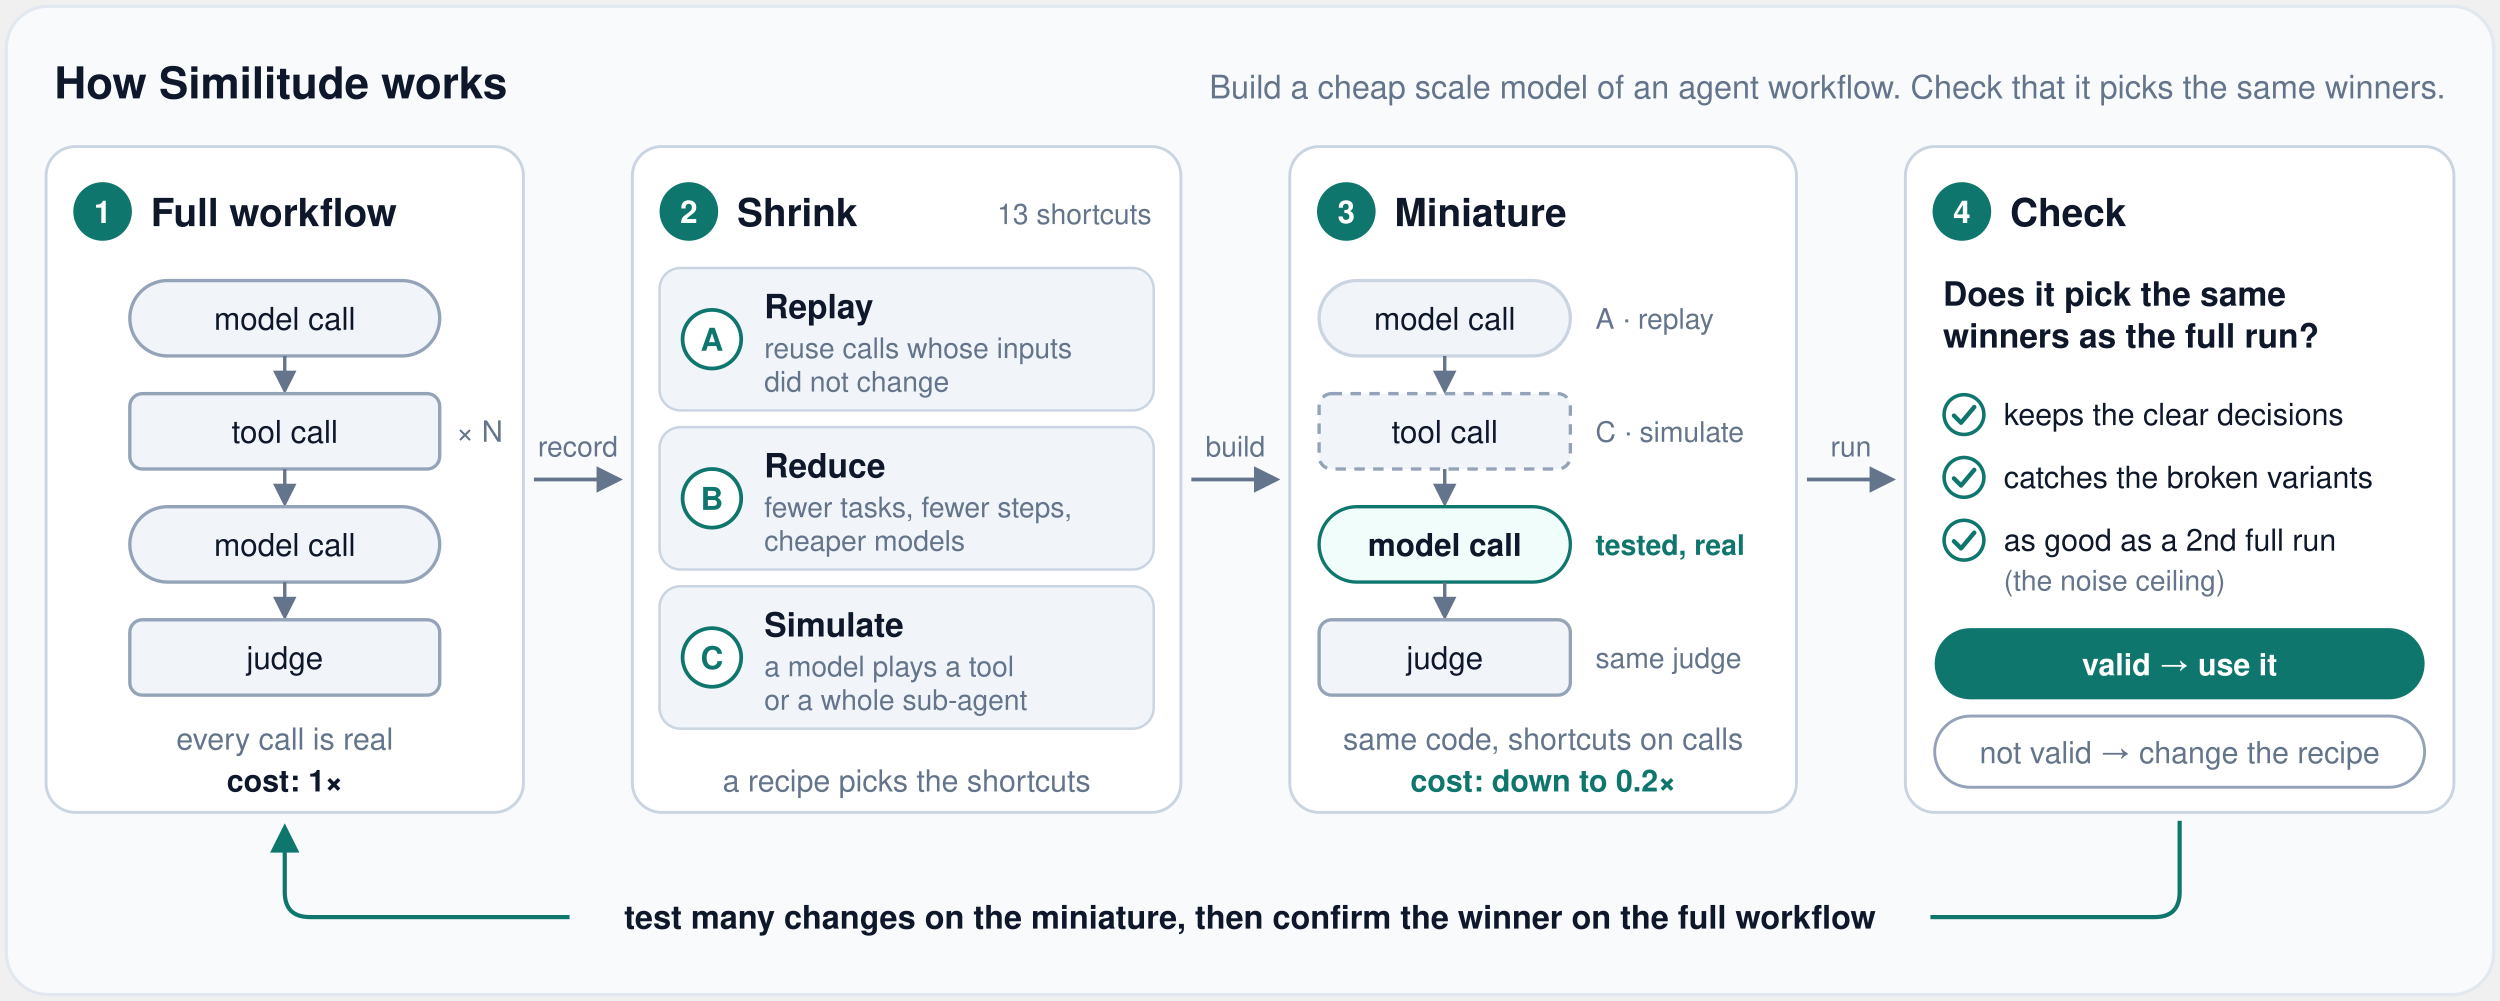
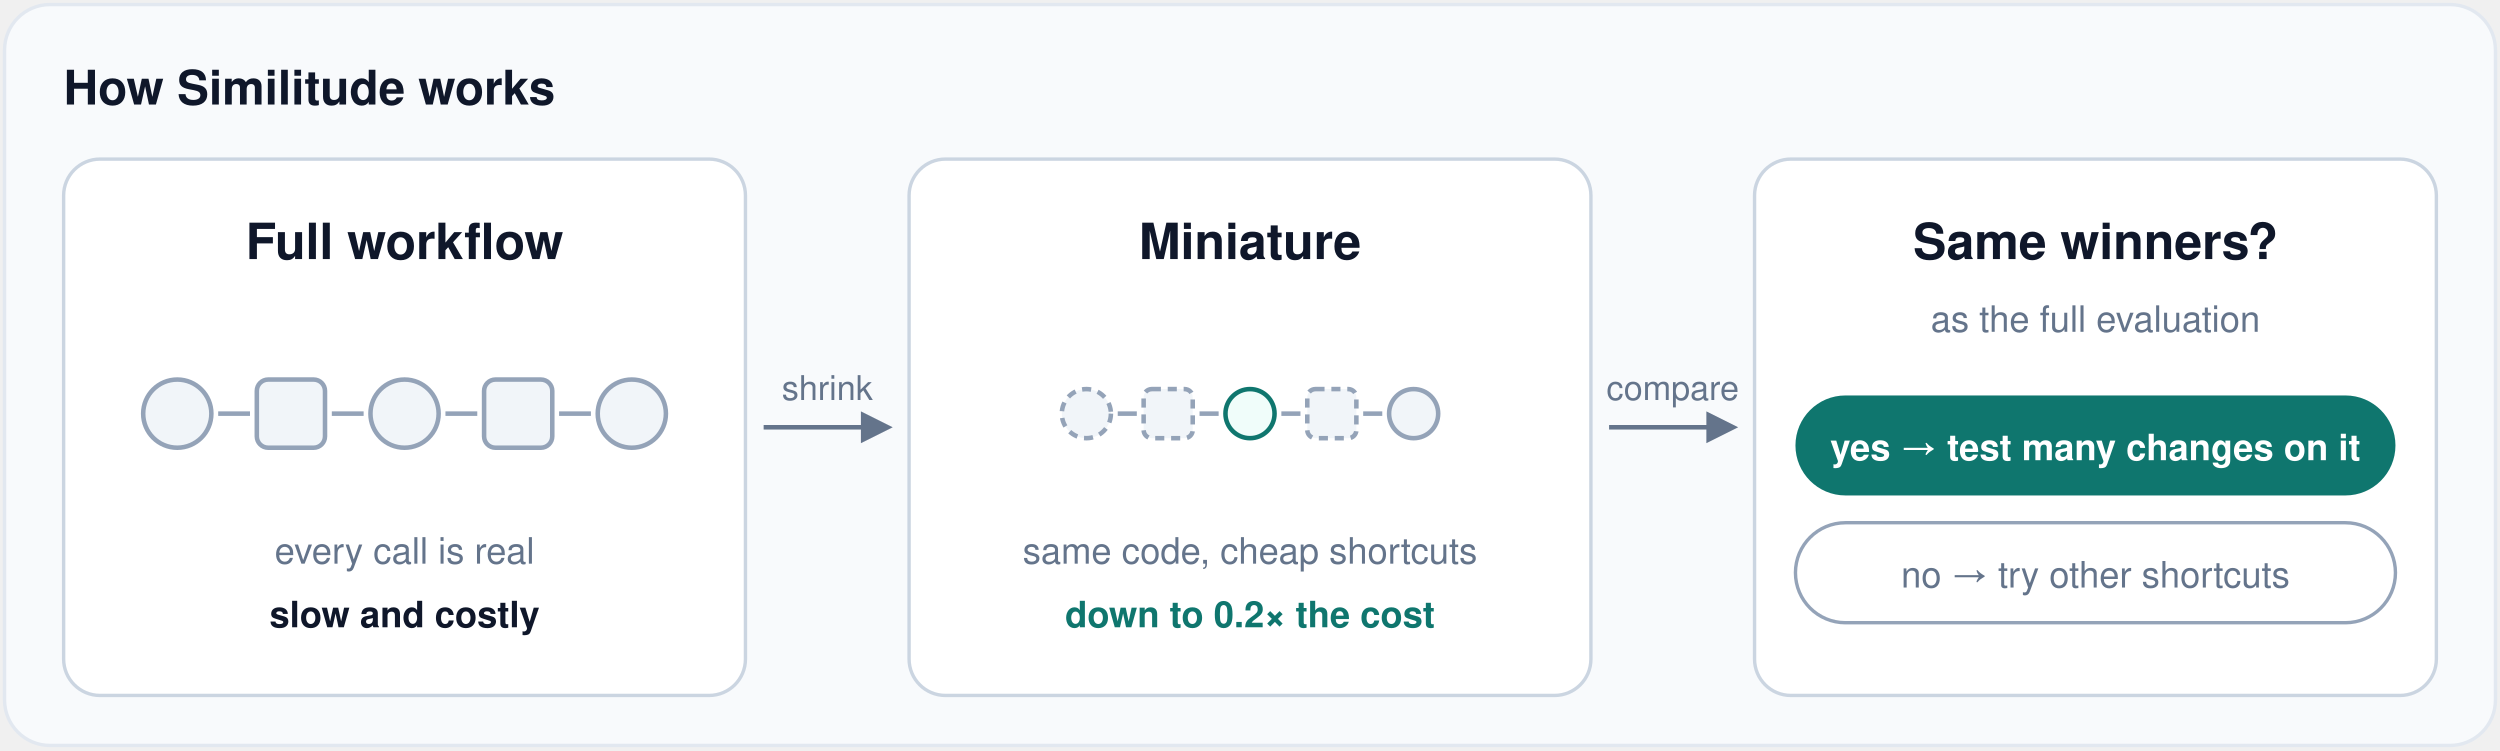
- <svg xmlns="http://www.w3.org/2000/svg" width="1194" height="478" viewBox="0 0 1194 478" role="img" aria-label="How Similitude works: full workflow, shrink, miniature, check">
+ <svg xmlns="http://www.w3.org/2000/svg" width="1100" height="330" viewBox="0 0 1100 330" role="img" aria-label="How Similitude works: shrink the full workflow into a miniature, then check that it picks the same winners">
  <style>
  text { font-family: -apple-system, BlinkMacSystemFont, 'Segoe UI', Helvetica, Arial, sans-serif; fill: #0f172a; }
-   .mono { font-family: ui-monospace, SFMono-Regular, Menlo, Consolas, monospace; }
  .muted { fill: #64748b; }
  .accent { fill: #0f766e; }
  .b { font-weight: 700; }
  .sb { font-weight: 600; }
</style>
  <defs>
    <marker id="ah" viewBox="0 0 10 10" refX="8" refY="5" markerWidth="7" markerHeight="7" orient="auto-start-reverse">
      <path d="M0,0 L10,5 L0,10 z" fill="#64748b" />
    </marker>
-     <marker id="aha" viewBox="0 0 10 10" refX="8" refY="5" markerWidth="7" markerHeight="7" orient="auto-start-reverse">
-       <path d="M0,0 L10,5 L0,10 z" fill="#0f766e" />
-     </marker>
  </defs>
-   <rect x="3" y="3" width="1188" height="472" rx="20" fill="#f8fafc" stroke="#e2e8f0" stroke-width="1.5" />
-   <text x="26" y="47" font-size="21" class="b">How Similitude works</text>
-   <text x="1168" y="47" font-size="15.5" class="muted" text-anchor="end">Build a cheap scale model of an agent workflow. Check that it picks the same winners.</text>
-   <rect x="22" y="70" width="228" height="318" rx="14" fill="#ffffff" stroke="#cbd5e1" stroke-width="1.4" />
-   <rect x="302" y="70" width="262" height="318" rx="14" fill="#ffffff" stroke="#cbd5e1" stroke-width="1.4" />
-   <rect x="616" y="70" width="242" height="318" rx="14" fill="#ffffff" stroke="#cbd5e1" stroke-width="1.4" />
-   <rect x="910" y="70" width="262" height="318" rx="14" fill="#ffffff" stroke="#cbd5e1" stroke-width="1.4" />
-   <line x1="255" y1="229.0" x2="295" y2="229.0" stroke="#64748b" stroke-width="1.8" marker-end="url(#ah)" />
-   <text x="276.0" y="218.0" font-size="13.5" class="muted" text-anchor="middle">record</text>
-   <line x1="569" y1="229.0" x2="609" y2="229.0" stroke="#64748b" stroke-width="1.8" marker-end="url(#ah)" />
-   <text x="590.0" y="218.0" font-size="13.5" class="muted" text-anchor="middle">build</text>
-   <line x1="863" y1="229.0" x2="903" y2="229.0" stroke="#64748b" stroke-width="1.8" marker-end="url(#ah)" />
-   <text x="884.0" y="218.0" font-size="13.5" class="muted" text-anchor="middle">run</text>
-   <circle cx="49" cy="101" r="14" fill="#0f766e" />
-   <text x="49" y="106.5" font-size="15" class="b" text-anchor="middle" style="fill:#ffffff">1</text>
-   <text x="72" y="108" font-size="18.5" class="b">Full workflow</text>
-   <rect x="62.0" y="134" width="148" height="36" rx="18" fill="#f1f5f9" stroke="#94a3b8" stroke-width="1.6" />
-   <text x="136.0" y="157.5" font-size="15" text-anchor="middle" class="">model call</text>
-   <line x1="136.0" y1="170" x2="136.0" y2="186" stroke="#64748b" stroke-width="1.6" marker-end="url(#ah)" />
-   <rect x="62.0" y="188" width="148" height="36" rx="6" fill="#f1f5f9" stroke="#94a3b8" stroke-width="1.6" />
-   <text x="136.0" y="211.5" font-size="15" text-anchor="middle" class="">tool call</text>
-   <line x1="136.0" y1="224" x2="136.0" y2="240" stroke="#64748b" stroke-width="1.6" marker-end="url(#ah)" />
-   <rect x="62.0" y="242" width="148" height="36" rx="18" fill="#f1f5f9" stroke="#94a3b8" stroke-width="1.6" />
-   <text x="136.0" y="265.5" font-size="15" text-anchor="middle" class="">model call</text>
-   <line x1="136.0" y1="278" x2="136.0" y2="294" stroke="#64748b" stroke-width="1.6" marker-end="url(#ah)" />
-   <rect x="62.0" y="296" width="148" height="36" rx="6" fill="#f1f5f9" stroke="#94a3b8" stroke-width="1.6" />
-   <text x="136.0" y="319.5" font-size="15" text-anchor="middle" class="">judge</text>
-   <text x="218.0" y="211" font-size="14" class="muted">× N</text>
-   <text x="136.0" y="358" font-size="14.5" class="muted" text-anchor="middle">every call is real</text>
-   <text x="136.0" y="378" font-size="14.5" class="sb" text-anchor="middle">cost: 1×</text>
-   <circle cx="329" cy="101" r="14" fill="#0f766e" />
-   <text x="329" y="106.5" font-size="15" class="b" text-anchor="middle" style="fill:#ffffff">2</text>
-   <text x="352" y="108" font-size="18.5" class="b">Shrink</text>
-   <text x="550" y="107" font-size="13.5" class="muted" text-anchor="end">13 shortcuts</text>
-   <rect x="315" y="128" width="236" height="68" rx="10" fill="#f1f5f9" stroke="#cbd5e1" stroke-width="1.2" />
-   <circle cx="340" cy="162" r="14" fill="#ffffff" stroke="#0f766e" stroke-width="1.8" />
-   <text x="340" y="167.5" font-size="15" class="b accent" text-anchor="middle">A</text>
-   <text x="365" y="152" font-size="16" class="b">Replay</text>
-   <text x="365" y="171" font-size="13.5" class="muted">reuse calls whose inputs</text>
-   <text x="365" y="187" font-size="13.5" class="muted">did not change</text>
-   <rect x="315" y="204" width="236" height="68" rx="10" fill="#f1f5f9" stroke="#cbd5e1" stroke-width="1.2" />
-   <circle cx="340" cy="238" r="14" fill="#ffffff" stroke="#0f766e" stroke-width="1.8" />
-   <text x="340" y="243.5" font-size="15" class="b accent" text-anchor="middle">B</text>
-   <text x="365" y="228" font-size="16" class="b">Reduce</text>
-   <text x="365" y="247" font-size="13.5" class="muted">fewer tasks, fewer steps,</text>
-   <text x="365" y="263" font-size="13.5" class="muted">cheaper models</text>
-   <rect x="315" y="280" width="236" height="68" rx="10" fill="#f1f5f9" stroke="#cbd5e1" stroke-width="1.2" />
-   <circle cx="340" cy="314" r="14" fill="#ffffff" stroke="#0f766e" stroke-width="1.8" />
-   <text x="340" y="319.5" font-size="15" class="b accent" text-anchor="middle">C</text>
-   <text x="365" y="304" font-size="16" class="b">Simulate</text>
-   <text x="365" y="323" font-size="13.5" class="muted">a model plays a tool</text>
-   <text x="365" y="339" font-size="13.5" class="muted">or a whole sub-agent</text>
-   <text x="433.0" y="378" font-size="14.5" class="muted" text-anchor="middle">a recipe picks the shortcuts</text>
-   <circle cx="643" cy="101" r="14" fill="#0f766e" />
-   <text x="643" y="106.5" font-size="15" class="b" text-anchor="middle" style="fill:#ffffff">3</text>
-   <text x="666" y="108" font-size="18.5" class="b">Miniature</text>
-   <rect x="630.0" y="134" width="120" height="36" rx="18" fill="#f1f5f9" stroke="#cbd5e1" stroke-width="1.6" />
-   <text x="690" y="157.5" font-size="15" text-anchor="middle" class="">model call</text>
-   <text x="762" y="157" font-size="13.5" class="muted">A · replay</text>
-   <line x1="690" y1="170" x2="690" y2="186" stroke="#64748b" stroke-width="1.6" marker-end="url(#ah)" />
-   <rect x="630.0" y="188" width="120" height="36" rx="6" fill="#f1f5f9" stroke="#94a3b8" stroke-width="1.6" stroke-dasharray="5 4" />
-   <text x="690" y="211.5" font-size="15" text-anchor="middle" class="">tool call</text>
-   <text x="762" y="211" font-size="13.5" class="muted">C · simulate</text>
-   <line x1="690" y1="224" x2="690" y2="240" stroke="#64748b" stroke-width="1.6" marker-end="url(#ah)" />
-   <rect x="630.0" y="242" width="120" height="36" rx="18" fill="#f0fdfa" stroke="#0f766e" stroke-width="1.6" />
-   <text x="690" y="265.5" font-size="15" text-anchor="middle" class="sb">model call</text>
-   <text x="762" y="265" font-size="13.5" class="accent sb">tested, real</text>
-   <line x1="690" y1="278" x2="690" y2="294" stroke="#64748b" stroke-width="1.6" marker-end="url(#ah)" />
-   <rect x="630.0" y="296" width="120" height="36" rx="6" fill="#f1f5f9" stroke="#94a3b8" stroke-width="1.6" />
-   <text x="690" y="319.5" font-size="15" text-anchor="middle" class="">judge</text>
-   <text x="762" y="319" font-size="13.5" class="muted">same judge</text>
-   <text x="737.0" y="358" font-size="14.5" class="muted" text-anchor="middle">same code, shortcuts on calls</text>
-   <text x="737.0" y="378" font-size="14.5" class="sb accent" text-anchor="middle">cost: down to 0.2×</text>
-   <circle cx="937" cy="101" r="14" fill="#0f766e" />
-   <text x="937" y="106.5" font-size="15" class="b" text-anchor="middle" style="fill:#ffffff">4</text>
-   <text x="960" y="108" font-size="18.5" class="b">Check</text>
-   <text x="928" y="146" font-size="16" class="sb">Does it pick the same</text>
-   <text x="928" y="166" font-size="16" class="sb">winners as the full run?</text>
-   <circle cx="938" cy="198" r="9.5" fill="none" stroke="#0f766e" stroke-width="1.7" />
-   <path d="M-4.8,0.5 L-1.4,3.9 L4.9,-3.6" transform="translate(938,198)" fill="none" stroke="#0f766e" stroke-width="2.1" stroke-linecap="round" stroke-linejoin="round" />
-   <text x="957" y="203" font-size="14.5">keeps the clear decisions</text>
-   <circle cx="938" cy="228" r="9.5" fill="none" stroke="#0f766e" stroke-width="1.7" />
-   <path d="M-4.8,0.5 L-1.4,3.9 L4.9,-3.6" transform="translate(938,228)" fill="none" stroke="#0f766e" stroke-width="2.1" stroke-linecap="round" stroke-linejoin="round" />
-   <text x="957" y="233" font-size="14.5">catches the broken variants</text>
-   <circle cx="938" cy="258" r="9.5" fill="none" stroke="#0f766e" stroke-width="1.7" />
-   <path d="M-4.8,0.5 L-1.4,3.9 L4.9,-3.6" transform="translate(938,258)" fill="none" stroke="#0f766e" stroke-width="2.1" stroke-linecap="round" stroke-linejoin="round" />
-   <text x="957" y="263" font-size="14.5">as good as a 2nd full run</text>
-   <text x="957" y="282" font-size="13.5" class="muted">(the noise ceiling)</text>
-   <rect x="924" y="300" width="234" height="34" rx="17" fill="#0f766e" />
-   <text x="1041.0" y="322.5" font-size="14.5" class="b" text-anchor="middle" style="fill:#ffffff">valid → use it</text>
-   <rect x="924" y="342" width="234" height="34" rx="17" fill="none" stroke="#94a3b8" stroke-width="1.4" />
-   <text x="1041.0" y="364.5" font-size="14.5" class="muted" text-anchor="middle">not valid → change the recipe</text>
-   <path d="M1041.0,392 L1041.0,426 Q1041.0,438 1029.0,438 L148.0,438 Q136.0,438 136.0,426 L136.0,396" fill="none" stroke="#0f766e" stroke-width="2" marker-end="url(#aha)" />
-   <rect x="272.0" y="422" width="650" height="32" rx="16" fill="#f8fafc" />
-   <text x="597.0" y="443.5" font-size="15.5" class="sb" text-anchor="middle">test many changes on the miniature, then confirm the winner on the full workflow</text>
+   <rect x="2" y="2" width="1096" height="326" rx="20" fill="#f8fafc" stroke="#e2e8f0" stroke-width="1.5" />
+   <text x="28" y="46" font-size="21" class="b" text-anchor="start">How Similitude works</text>
+   <rect x="28" y="70" width="300" height="236" rx="16" fill="#ffffff" stroke="#cbd5e1" stroke-width="1.5" />
+   <rect x="400.0" y="70" width="300" height="236" rx="16" fill="#ffffff" stroke="#cbd5e1" stroke-width="1.5" />
+   <rect x="772.0" y="70" width="300" height="236" rx="16" fill="#ffffff" stroke="#cbd5e1" stroke-width="1.5" />
+   <line x1="336" y1="188.0" x2="390.0" y2="188.0" stroke="#64748b" stroke-width="2" marker-end="url(#ah)" />
+   <text x="364.0" y="176.0" font-size="15" class="muted" text-anchor="middle">shrink</text>
+   <line x1="708.0" y1="188.0" x2="762.0" y2="188.0" stroke="#64748b" stroke-width="2" marker-end="url(#ah)" />
+   <text x="736.0" y="176.0" font-size="15" class="muted" text-anchor="middle">compare</text>
+   <text x="178.0" y="114" font-size="22" class="b" text-anchor="middle">Full workflow</text>
+   <circle cx="78.0" cy="182" r="15.0" fill="#f1f5f9" stroke="#94a3b8" stroke-width="2" />
+   <line x1="96.0" y1="182" x2="110.0" y2="182" stroke="#94a3b8" stroke-width="2" />
+   <rect x="113.0" y="167.0" width="30.0" height="30.0" rx="5.0" fill="#f1f5f9" stroke="#94a3b8" stroke-width="2" />
+   <line x1="146.0" y1="182" x2="160.0" y2="182" stroke="#94a3b8" stroke-width="2" />
+   <circle cx="178.0" cy="182" r="15.0" fill="#f1f5f9" stroke="#94a3b8" stroke-width="2" />
+   <line x1="196.0" y1="182" x2="210.0" y2="182" stroke="#94a3b8" stroke-width="2" />
+   <rect x="213.0" y="167.0" width="30.0" height="30.0" rx="5.0" fill="#f1f5f9" stroke="#94a3b8" stroke-width="2" />
+   <line x1="246.0" y1="182" x2="260.0" y2="182" stroke="#94a3b8" stroke-width="2" />
+   <circle cx="278.0" cy="182" r="15.0" fill="#f1f5f9" stroke="#94a3b8" stroke-width="2" />
+   <text x="178.0" y="248" font-size="16" class="muted" text-anchor="middle">every call is real</text>
+   <text x="178.0" y="276" font-size="16" class="sb" text-anchor="middle">slow and costly</text>
+   <text x="550.0" y="114" font-size="22" class="b" text-anchor="middle">Miniature</text>
+   <circle cx="478" cy="182" r="10.8" fill="#f1f5f9" stroke="#94a3b8" stroke-width="2" stroke-dasharray="4 3" />
+   <line x1="491.8" y1="182" x2="500.2" y2="182" stroke="#94a3b8" stroke-width="2" />
+   <rect x="503.2" y="171.2" width="21.6" height="21.6" rx="3.6" fill="#f1f5f9" stroke="#94a3b8" stroke-width="2" stroke-dasharray="4 3" />
+   <line x1="527.8" y1="182" x2="536.2" y2="182" stroke="#94a3b8" stroke-width="2" />
+   <circle cx="550.0" cy="182" r="10.8" fill="#f0fdfa" stroke="#0f766e" stroke-width="2" />
+   <line x1="563.8" y1="182" x2="572.2" y2="182" stroke="#94a3b8" stroke-width="2" />
+   <rect x="575.2" y="171.2" width="21.6" height="21.6" rx="3.6" fill="#f1f5f9" stroke="#94a3b8" stroke-width="2" stroke-dasharray="4 3" />
+   <line x1="599.8" y1="182" x2="608.2" y2="182" stroke="#94a3b8" stroke-width="2" />
+   <circle cx="622.0" cy="182" r="10.8" fill="#f1f5f9" stroke="#94a3b8" stroke-width="2" />
+   <text x="550.0" y="248" font-size="16" class="muted" text-anchor="middle">same code, cheap shortcuts</text>
+   <text x="550.0" y="276" font-size="16" class="sb accent" text-anchor="middle">down to 0.2× the cost</text>
+   <text x="922.0" y="114" font-size="22" class="b" text-anchor="middle">Same winners?</text>
+   <text x="922.0" y="146" font-size="16" class="muted" text-anchor="middle">as the full evaluation</text>
+   <rect x="790.0" y="174" width="264" height="44" rx="22" fill="#0f766e" />
+   <text x="922.0" y="202.5" font-size="16" class="b" text-anchor="middle" style="fill:#ffffff">yes → test many changes on it</text>
+   <rect x="790.0" y="230" width="264" height="44" rx="22" fill="none" stroke="#94a3b8" stroke-width="1.5" />
+   <text x="922.0" y="258.5" font-size="16" class="muted" text-anchor="middle">no → try other shortcuts</text>
</svg>
